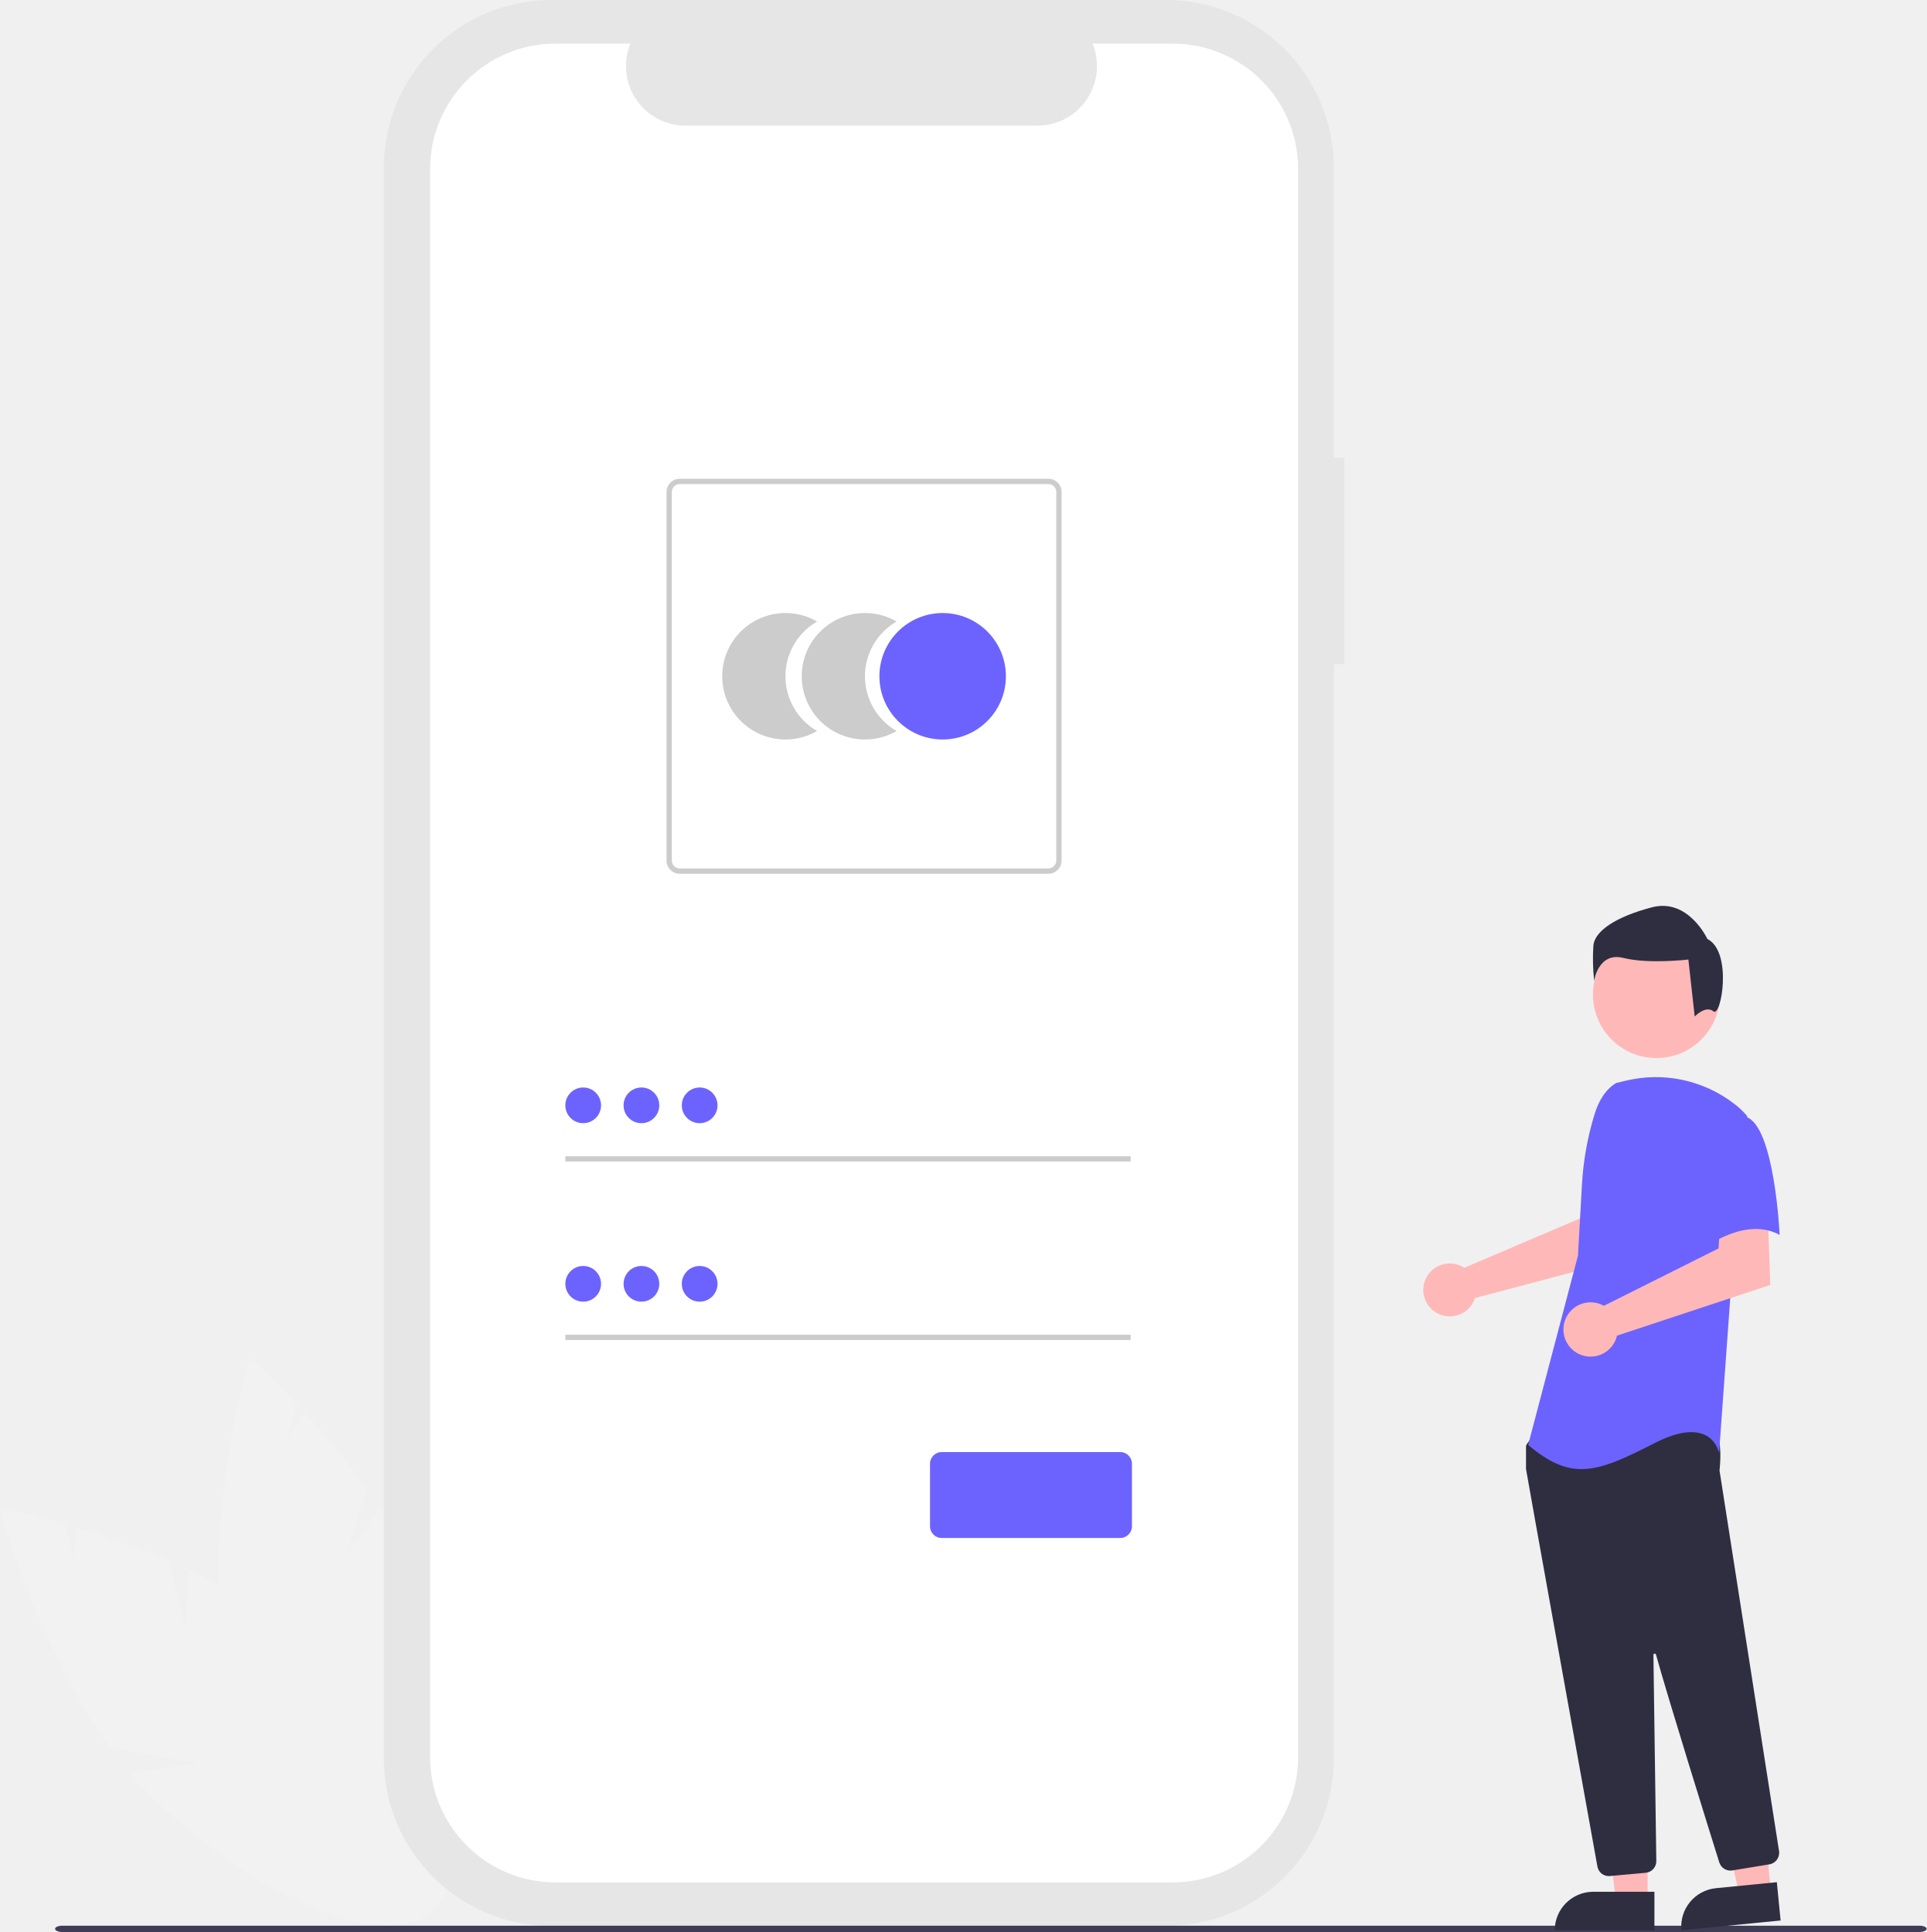
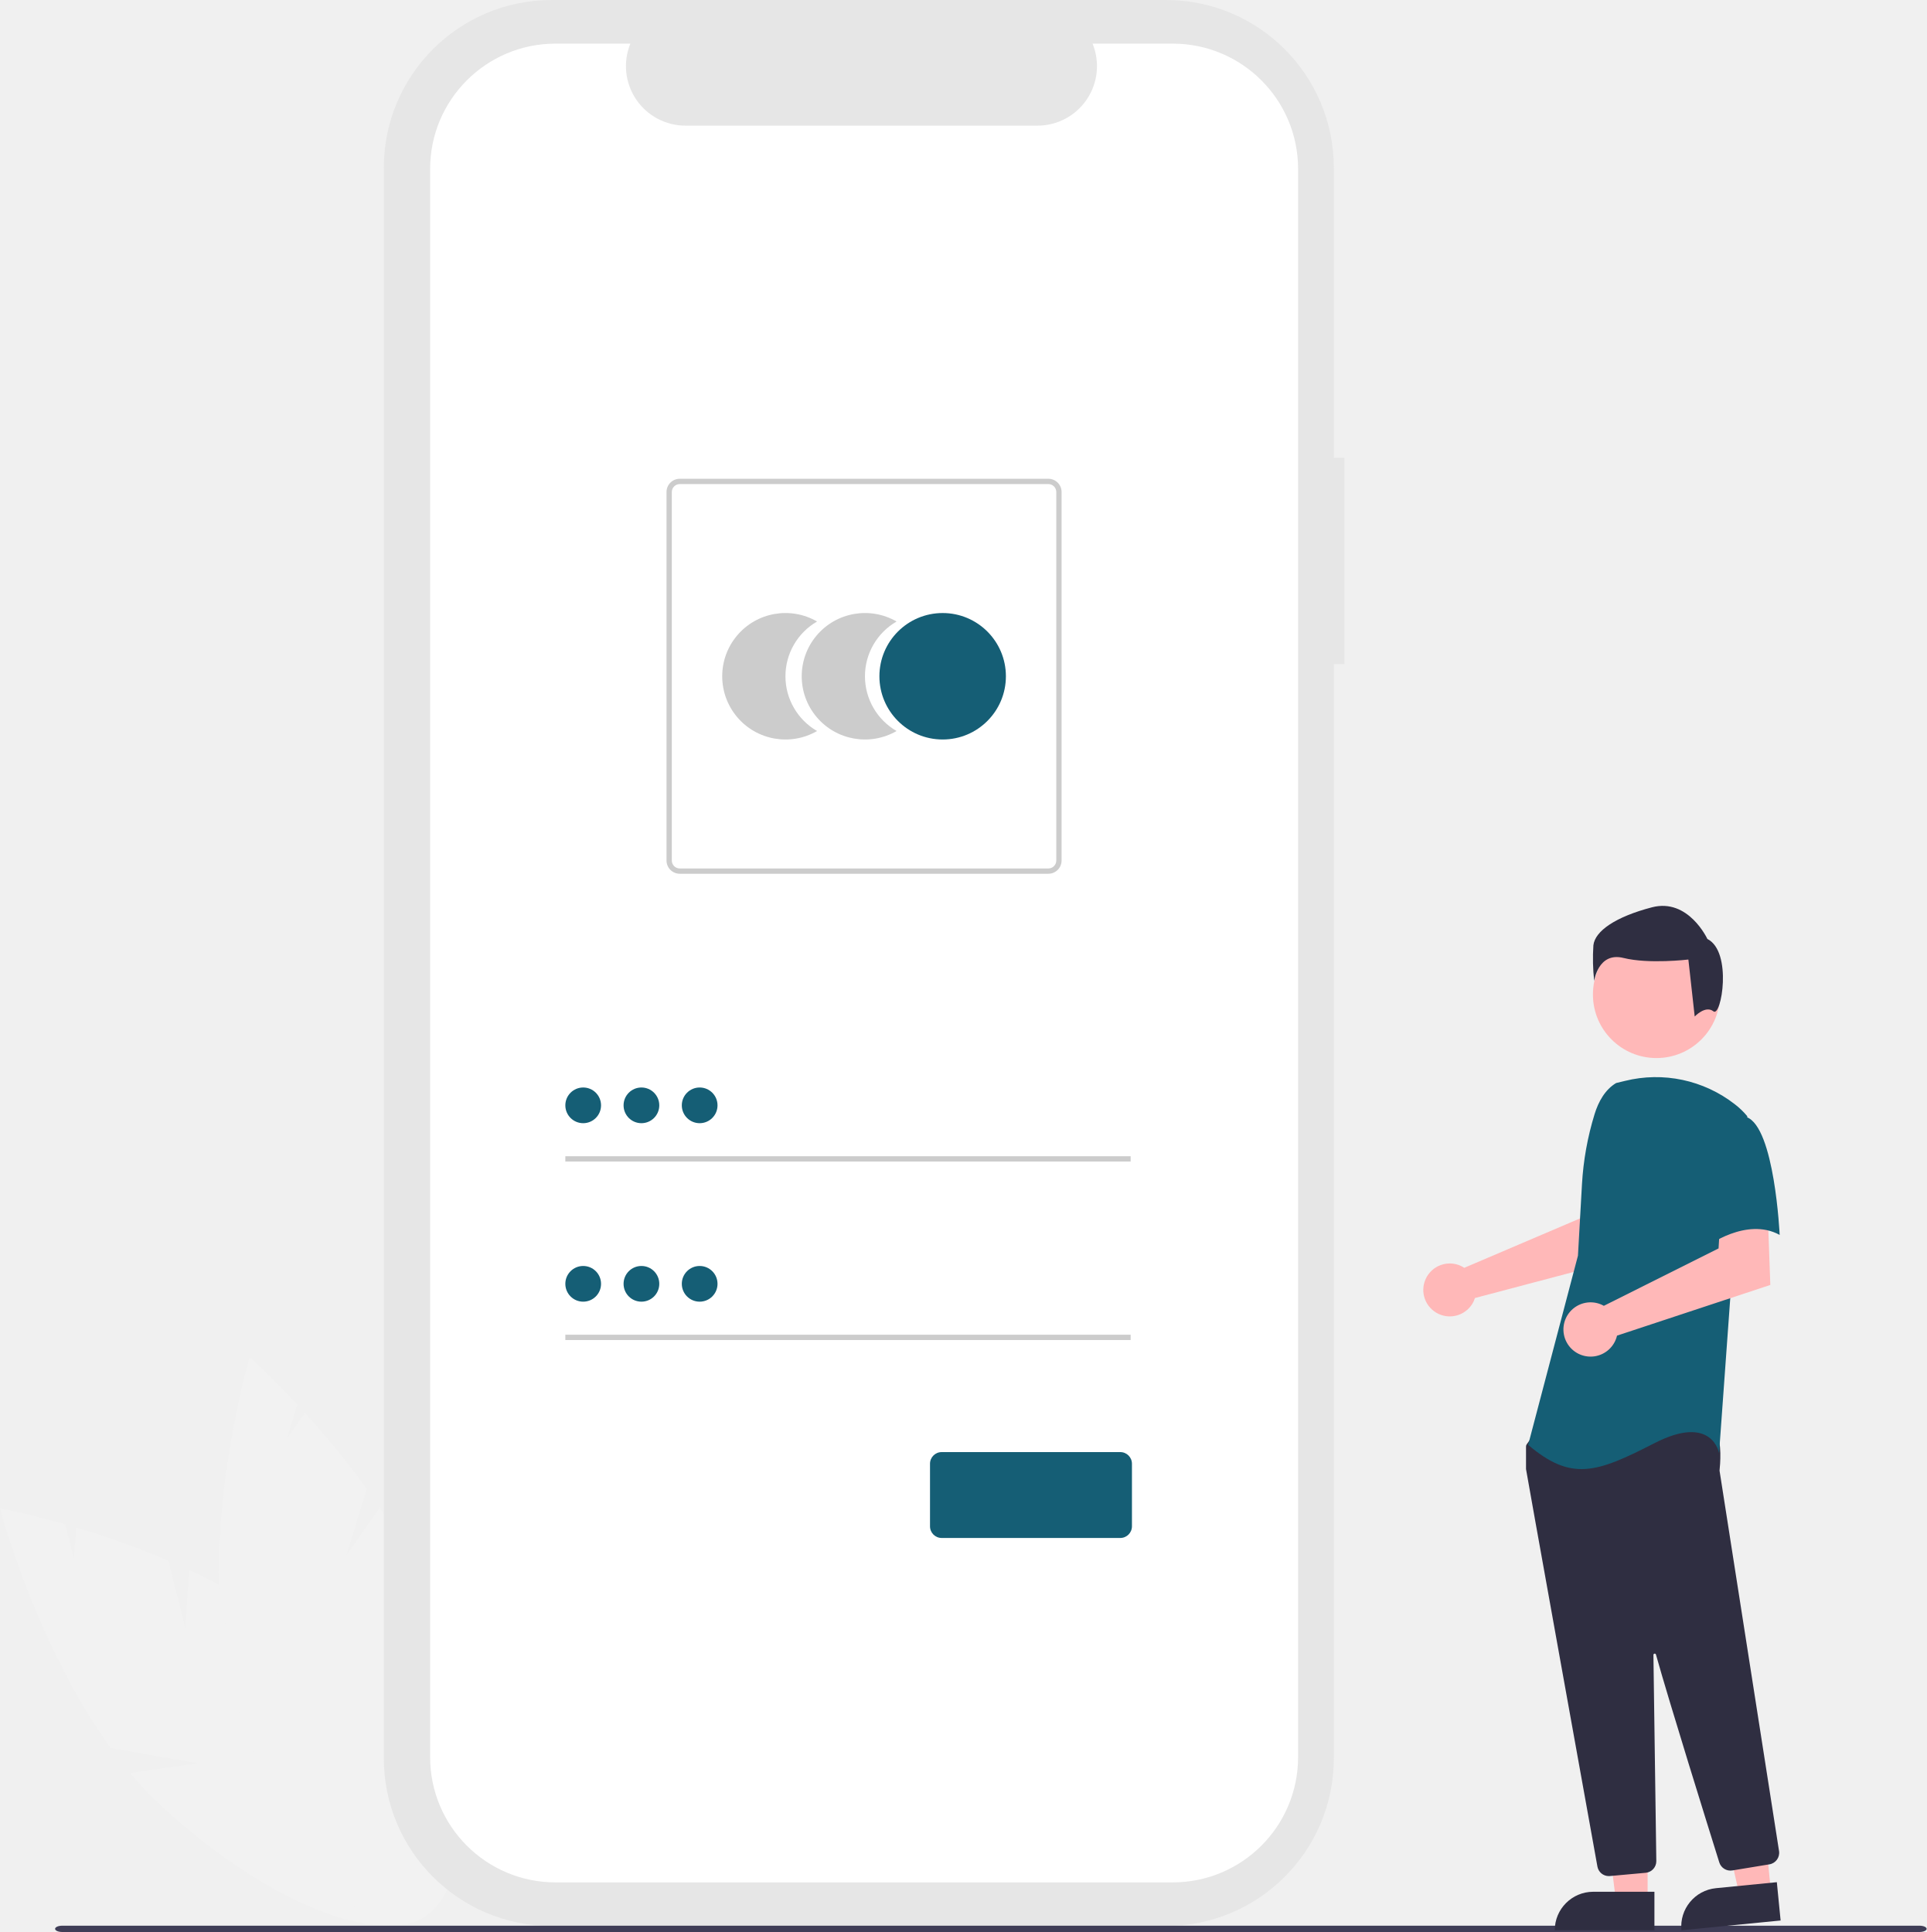
<svg xmlns="http://www.w3.org/2000/svg" data-name="Layer 1" width="744.848" height="747.077" viewBox="0 0 744.848 747.077">
-   <path id="fa3b9e12-7275-481e-bee9-64fd9595a50d-243" data-name="Path 1" d="M299.205,705.809l-6.56-25.872a335.967,335.967,0,0,0-35.643-12.788l-.828,12.024-3.358-13.247c-15.021-4.294-25.24-6.183-25.24-6.183s13.8,52.489,42.754,92.617l33.734,5.926-26.207,3.779a135.926,135.926,0,0,0,11.719,12.422c42.115,39.092,89.024,57.028,104.773,40.06s-5.625-62.412-47.74-101.5c-13.056-12.119-29.457-21.844-45.875-29.5Z" transform="translate(-227.576 -76.46149)" fill="#f2f2f2" />
-   <path id="bde08021-c30f-4979-a9d8-cb90b72b5ca2-244" data-name="Path 2" d="M361.591,677.706l7.758-25.538a335.94,335.94,0,0,0-23.9-29.371l-6.924,9.865,3.972-13.076c-10.641-11.436-18.412-18.335-18.412-18.335s-15.315,52.067-11.275,101.384l25.815,22.51-24.392-10.312a135.919,135.919,0,0,0,3.614,16.694c15.846,55.234,46.731,94.835,68.983,88.451s27.446-56.335,11.6-111.569c-4.912-17.123-13.926-33.926-24.023-48.965Z" transform="translate(-227.576 -76.46149)" fill="#f2f2f2" />
-   <path id="b3ac2088-de9b-4f7f-bc99-0ed9705c1a9d-245" data-name="Path 22" d="M747.327,253.445h-4.092v-112.1a64.883,64.883,0,0,0-64.883-64.883H440.845a64.883,64.883,0,0,0-64.883,64.883v615a64.883,64.883,0,0,0,64.883,64.883H678.352a64.883,64.883,0,0,0,64.882-64.883v-423.105h4.092Z" transform="translate(-227.576 -76.46149)" fill="#e6e6e6" />
-   <path id="b2715b96-3117-487c-acc0-20904544b5b7-246" data-name="Path 23" d="M680.97,93.335h-31a23.02,23.02,0,0,1-21.316,31.714H492.589a23.02,23.02,0,0,1-21.314-31.714H442.319a48.454,48.454,0,0,0-48.454,48.454v614.107a48.454,48.454,0,0,0,48.454,48.454H680.97a48.454,48.454,0,0,0,48.454-48.454h0V141.788a48.454,48.454,0,0,0-48.454-48.453Z" transform="translate(-227.576 -76.46149)" fill="#fff" />
-   <path id="b06d66ec-6c84-45dd-8c27-1263a6253192-247" data-name="Path 6" d="M531.234,337.965a24.437,24.437,0,0,1,12.23-21.174,24.45,24.45,0,1,0,0,42.345A24.434,24.434,0,0,1,531.234,337.965Z" transform="translate(-227.576 -76.46149)" fill="#ccc" />
-   <path id="e73810fe-4cf4-40cc-8c7c-ca544ce30bd4-248" data-name="Path 7" d="M561.971,337.965a24.436,24.436,0,0,1,12.23-21.174,24.45,24.45,0,1,0,0,42.345A24.434,24.434,0,0,1,561.971,337.965Z" transform="translate(-227.576 -76.46149)" fill="#ccc" />
-   <circle id="a4813fcf-056e-4514-bb8b-e6506f49341f" data-name="Ellipse 1" cx="364.434" cy="261.502" r="24.45" fill="#6c63ff" />
-   <path id="bbe451c3-febc-41ba-8083-4c8307a2e73e-249" data-name="Path 8" d="M632.872,414.33h-142.5a5.123,5.123,0,0,1-5.117-5.117v-142.5a5.123,5.123,0,0,1,5.117-5.117h142.5a5.123,5.123,0,0,1,5.117,5.117v142.5A5.123,5.123,0,0,1,632.872,414.33Zm-142.5-150.686a3.073,3.073,0,0,0-3.07,3.07v142.5a3.073,3.073,0,0,0,3.07,3.07h142.5a3.073,3.073,0,0,0,3.07-3.07v-142.5a3.073,3.073,0,0,0-3.07-3.07Z" transform="translate(-227.576 -76.46149)" fill="#ccc" />
+   <path id="fa3b9e12-7275-481e-bee9-64fd9595a50d-79" data-name="Path 1" d="M299.205,705.809l-6.56-25.872a335.967,335.967,0,0,0-35.643-12.788l-.828,12.024-3.358-13.247c-15.021-4.294-25.24-6.183-25.24-6.183s13.8,52.489,42.754,92.617l33.734,5.926-26.207,3.779a135.926,135.926,0,0,0,11.719,12.422c42.115,39.092,89.024,57.028,104.773,40.06s-5.625-62.412-47.74-101.5c-13.056-12.119-29.457-21.844-45.875-29.5Z" transform="translate(-227.576 -76.46149)" fill="#f2f2f2" />
+   <path id="bde08021-c30f-4979-a9d8-cb90b72b5ca2-80" data-name="Path 2" d="M361.591,677.706l7.758-25.538a335.94,335.94,0,0,0-23.9-29.371l-6.924,9.865,3.972-13.076c-10.641-11.436-18.412-18.335-18.412-18.335s-15.315,52.067-11.275,101.384l25.815,22.51-24.392-10.312a135.919,135.919,0,0,0,3.614,16.694c15.846,55.234,46.731,94.835,68.983,88.451s27.446-56.335,11.6-111.569c-4.912-17.123-13.926-33.926-24.023-48.965Z" transform="translate(-227.576 -76.46149)" fill="#f2f2f2" />
+   <path id="b3ac2088-de9b-4f7f-bc99-0ed9705c1a9d-81" data-name="Path 22" d="M747.327,253.445h-4.092v-112.1a64.883,64.883,0,0,0-64.883-64.883H440.845a64.883,64.883,0,0,0-64.883,64.883v615a64.883,64.883,0,0,0,64.883,64.883H678.352a64.883,64.883,0,0,0,64.882-64.883v-423.105h4.092Z" transform="translate(-227.576 -76.46149)" fill="#e6e6e6" />
+   <path id="b2715b96-3117-487c-acc0-20904544b5b7-82" data-name="Path 23" d="M680.97,93.335h-31a23.02,23.02,0,0,1-21.316,31.714H492.589a23.02,23.02,0,0,1-21.314-31.714H442.319a48.454,48.454,0,0,0-48.454,48.454v614.107a48.454,48.454,0,0,0,48.454,48.454H680.97a48.454,48.454,0,0,0,48.454-48.454h0V141.788a48.454,48.454,0,0,0-48.454-48.453Z" transform="translate(-227.576 -76.46149)" fill="#fff" />
+   <path id="b06d66ec-6c84-45dd-8c27-1263a6253192-83" data-name="Path 6" d="M531.234,337.965a24.437,24.437,0,0,1,12.23-21.174,24.45,24.45,0,1,0,0,42.345A24.434,24.434,0,0,1,531.234,337.965Z" transform="translate(-227.576 -76.46149)" fill="#ccc" />
+   <path id="e73810fe-4cf4-40cc-8c7c-ca544ce30bd4-84" data-name="Path 7" d="M561.971,337.965a24.436,24.436,0,0,1,12.23-21.174,24.45,24.45,0,1,0,0,42.345A24.434,24.434,0,0,1,561.971,337.965Z" transform="translate(-227.576 -76.46149)" fill="#ccc" />
+   <circle id="a4813fcf-056e-4514-bb8b-e6506f49341f" data-name="Ellipse 1" cx="364.434" cy="261.502" r="24.45" fill="#155e75" />
+   <path id="bbe451c3-febc-41ba-8083-4c8307a2e73e-85" data-name="Path 8" d="M632.872,414.33h-142.5a5.123,5.123,0,0,1-5.117-5.117v-142.5a5.123,5.123,0,0,1,5.117-5.117h142.5a5.123,5.123,0,0,1,5.117,5.117v142.5A5.123,5.123,0,0,1,632.872,414.33Zm-142.5-150.686a3.073,3.073,0,0,0-3.07,3.07v142.5a3.073,3.073,0,0,0,3.07,3.07h142.5a3.073,3.073,0,0,0,3.07-3.07v-142.5a3.073,3.073,0,0,0-3.07-3.07Z" transform="translate(-227.576 -76.46149)" fill="#ccc" />
  <rect id="bb28937d-932f-4fdf-befe-f406e51091fe" data-name="Rectangle 1" x="218.562" y="447.102" width="218.552" height="2.047" fill="#ccc" />
-   <circle id="fcef55fc-4968-45b2-93bb-1a1080c85fc7" data-name="Ellipse 2" cx="225.464" cy="427.42" r="6.902" fill="#6c63ff" />
+   <circle id="fcef55fc-4968-45b2-93bb-1a1080c85fc7" data-name="Ellipse 2" cx="225.464" cy="427.42" r="6.902" fill="#155e75" />
  <rect id="ff33d889-4c74-4b91-85ef-b4882cc8fe76" data-name="Rectangle 2" x="218.562" y="516.118" width="218.552" height="2.047" fill="#ccc" />
-   <circle id="e8fa0310-b872-4adf-aedd-0c6eda09f3b8" data-name="Ellipse 3" cx="225.464" cy="496.437" r="6.902" fill="#6c63ff" />
-   <path d="M660.69,671.172H591.622a4.505,4.505,0,0,1-4.5-4.5v-24.208a4.505,4.505,0,0,1,4.5-4.5h69.068a4.505,4.505,0,0,1,4.5,4.5v24.208A4.505,4.505,0,0,1,660.69,671.172Z" transform="translate(-227.576 -76.46149)" fill="#6c63ff" />
-   <circle id="e12ee00d-aa4a-4413-a013-11d20b7f97f7" data-name="Ellipse 7" cx="247.978" cy="427.42" r="6.902" fill="#6c63ff" />
-   <circle id="f58f497e-6949-45c8-be5f-eee2aa0f6586" data-name="Ellipse 8" cx="270.492" cy="427.42" r="6.902" fill="#6c63ff" />
-   <circle id="b4d4939a-c6e6-4f4d-ba6c-e8b05485017d" data-name="Ellipse 9" cx="247.978" cy="496.437" r="6.902" fill="#6c63ff" />
-   <circle id="aff120b1-519b-4e96-ac87-836aa55663de" data-name="Ellipse 10" cx="270.492" cy="496.437" r="6.902" fill="#6c63ff" />
-   <path id="f1094013-1297-477a-ac57-08eac07c4bd5-250" data-name="Path 88" d="M969.642,823.539H251.656c-1.537,0-2.782-.546-2.782-1.218s1.245-1.219,2.782-1.219H969.642c1.536,0,2.782.546,2.782,1.219S971.178,823.539,969.642,823.539Z" transform="translate(-227.576 -76.46149)" fill="#3f3d56" />
+   <circle id="e8fa0310-b872-4adf-aedd-0c6eda09f3b8" data-name="Ellipse 3" cx="225.464" cy="496.437" r="6.902" fill="#155e75" />
+   <path d="M660.69,671.172H591.622a4.505,4.505,0,0,1-4.5-4.5v-24.208a4.505,4.505,0,0,1,4.5-4.5h69.068a4.505,4.505,0,0,1,4.5,4.5v24.208A4.505,4.505,0,0,1,660.69,671.172Z" transform="translate(-227.576 -76.46149)" fill="#155e75" />
+   <circle id="e12ee00d-aa4a-4413-a013-11d20b7f97f7" data-name="Ellipse 7" cx="247.978" cy="427.42" r="6.902" fill="#155e75" />
+   <circle id="f58f497e-6949-45c8-be5f-eee2aa0f6586" data-name="Ellipse 8" cx="270.492" cy="427.42" r="6.902" fill="#155e75" />
+   <circle id="b4d4939a-c6e6-4f4d-ba6c-e8b05485017d" data-name="Ellipse 9" cx="247.978" cy="496.437" r="6.902" fill="#155e75" />
+   <circle id="aff120b1-519b-4e96-ac87-836aa55663de" data-name="Ellipse 10" cx="270.492" cy="496.437" r="6.902" fill="#155e75" />
+   <path id="f1094013-1297-477a-ac57-08eac07c4bd5-86" data-name="Path 88" d="M969.642,823.539H251.656c-1.537,0-2.782-.546-2.782-1.218s1.245-1.219,2.782-1.219H969.642c1.536,0,2.782.546,2.782,1.219S971.178,823.539,969.642,823.539Z" transform="translate(-227.576 -76.46149)" fill="#3f3d56" />
  <path d="M792.253,565.923a10.094,10.094,0,0,1,1.411.787l44.852-19.143,1.601-11.815,17.922-.11-1.059,27.098-59.2,15.656a10.608,10.608,0,0,1-.447,1.208,10.235,10.235,0,1,1-5.079-13.682Z" transform="translate(-227.576 -76.46149)" fill="#ffb8b8" />
  <polygon points="636.98 735.021 624.72 735.021 618.888 687.733 636.982 687.734 636.98 735.021" fill="#ffb8b8" />
  <path d="M615.963,731.518h23.644a0,0,0,0,1,0,0v14.887a0,0,0,0,1,0,0H601.076a0,0,0,0,1,0,0v0A14.887,14.887,0,0,1,615.963,731.518Z" fill="#2f2e41" />
  <polygon points="684.66 731.557 672.459 732.759 662.018 686.271 680.025 684.497 684.66 731.557" fill="#ffb8b8" />
  <path d="M891.686,806.128h23.644a0,0,0,0,1,0,0v14.887a0,0,0,0,1,0,0H876.799a0,0,0,0,1,0,0v0A14.887,14.887,0,0,1,891.686,806.128Z" transform="translate(-303.0087 15.2906) rotate(-5.62529)" fill="#2f2e41" />
  <circle cx="640.393" cy="384.574" r="24.561" fill="#ffb8b8" />
  <path d="M849.556,801.919a4.471,4.471,0,0,1-4.415-3.697c-6.346-35.226-27.088-150.405-27.584-153.596a1.427,1.427,0,0,1-.016-.222v-8.588a1.489,1.489,0,0,1,.279-.872l2.74-3.838a1.478,1.478,0,0,1,1.144-.625c15.622-.732,66.784-2.879,69.256.209h0c2.482,3.104,1.605,12.507,1.404,14.36l.01.193,22.985,146.995a4.512,4.512,0,0,1-3.715,5.135l-14.356,2.365a4.521,4.521,0,0,1-5.025-3.093c-4.44-14.188-19.329-61.918-24.489-80.387a.499.499,0,0,0-.98.139c.258,17.605.881,62.523,1.096,78.037l.023,1.671a4.518,4.518,0,0,1-4.093,4.536l-13.844,1.258C849.836,801.914,849.695,801.919,849.556,801.919Z" transform="translate(-227.576 -76.46149)" fill="#2f2e41" />
-   <path id="ae7af94f-88d7-4204-9f07-e3651de85c05-251" data-name="Path 99" d="M852.381,495.254c-4.286,2.548-6.851,7.23-8.323,11.995a113.681,113.681,0,0,0-4.884,27.159l-1.556,27.6-19.255,73.17c16.689,14.121,26.315,10.912,48.78-.639s25.032,3.851,25.032,3.851l4.492-62.258,6.418-68.032a30.164,30.164,0,0,0-4.861-4.674,49.658,49.658,0,0,0-42.442-8.995Z" transform="translate(-227.576 -76.46149)" fill="#6c63ff" />
+   <path id="ae7af94f-88d7-4204-9f07-e3651de85c05-87" data-name="Path 99" d="M852.381,495.254c-4.286,2.548-6.851,7.23-8.323,11.995a113.681,113.681,0,0,0-4.884,27.159l-1.556,27.6-19.255,73.17c16.689,14.121,26.315,10.912,48.78-.639s25.032,3.851,25.032,3.851l4.492-62.258,6.418-68.032a30.164,30.164,0,0,0-4.861-4.674,49.658,49.658,0,0,0-42.442-8.995Z" transform="translate(-227.576 -76.46149)" fill="#155e75" />
  <path d="M846.127,580.7a10.526,10.526,0,0,1,1.501.704l44.348-22.197.736-12.026,18.294-1.261.98,27.413L852.72,592.932a10.496,10.496,0,1,1-6.593-12.232Z" transform="translate(-227.576 -76.46149)" fill="#ffb8b8" />
-   <path id="a6768b0e-63d0-4b31-8462-9b2e0b00f0fd-252" data-name="Path 101" d="M902.766,508.412c10.912,3.851,12.834,45.574,12.834,45.574-12.837-7.06-28.241,4.493-28.241,4.493s-3.209-10.912-7.06-25.032a24.53,24.53,0,0,1,5.134-23.106S891.854,504.558,902.766,508.412Z" transform="translate(-227.576 -76.46149)" fill="#6c63ff" />
-   <path id="bfd7963f-0cf8-4885-9d3a-2c00bccda2e3-253" data-name="Path 102" d="M889.991,467.531c-3.06-2.448-7.235,2.002-7.235,2.002l-2.448-22.033s-15.301,1.833-25.093-.612-11.323,8.875-11.323,8.875a78.58,78.58,0,0,1-.306-13.771c.612-5.508,8.568-11.017,22.645-14.689S887.652,439.543,887.652,439.543C897.445,444.439,893.051,469.979,889.991,467.531Z" transform="translate(-227.576 -76.46149)" fill="#2f2e41" />
+   <path id="a6768b0e-63d0-4b31-8462-9b2e0b00f0fd-88" data-name="Path 101" d="M902.766,508.412c10.912,3.851,12.834,45.574,12.834,45.574-12.837-7.06-28.241,4.493-28.241,4.493s-3.209-10.912-7.06-25.032a24.53,24.53,0,0,1,5.134-23.106S891.854,504.558,902.766,508.412Z" transform="translate(-227.576 -76.46149)" fill="#155e75" />
+   <path id="bfd7963f-0cf8-4885-9d3a-2c00bccda2e3-89" data-name="Path 102" d="M889.991,467.531c-3.06-2.448-7.235,2.002-7.235,2.002l-2.448-22.033s-15.301,1.833-25.093-.612-11.323,8.875-11.323,8.875a78.58,78.58,0,0,1-.306-13.771c.612-5.508,8.568-11.017,22.645-14.689S887.652,439.543,887.652,439.543C897.445,444.439,893.051,469.979,889.991,467.531Z" transform="translate(-227.576 -76.46149)" fill="#2f2e41" />
</svg>
